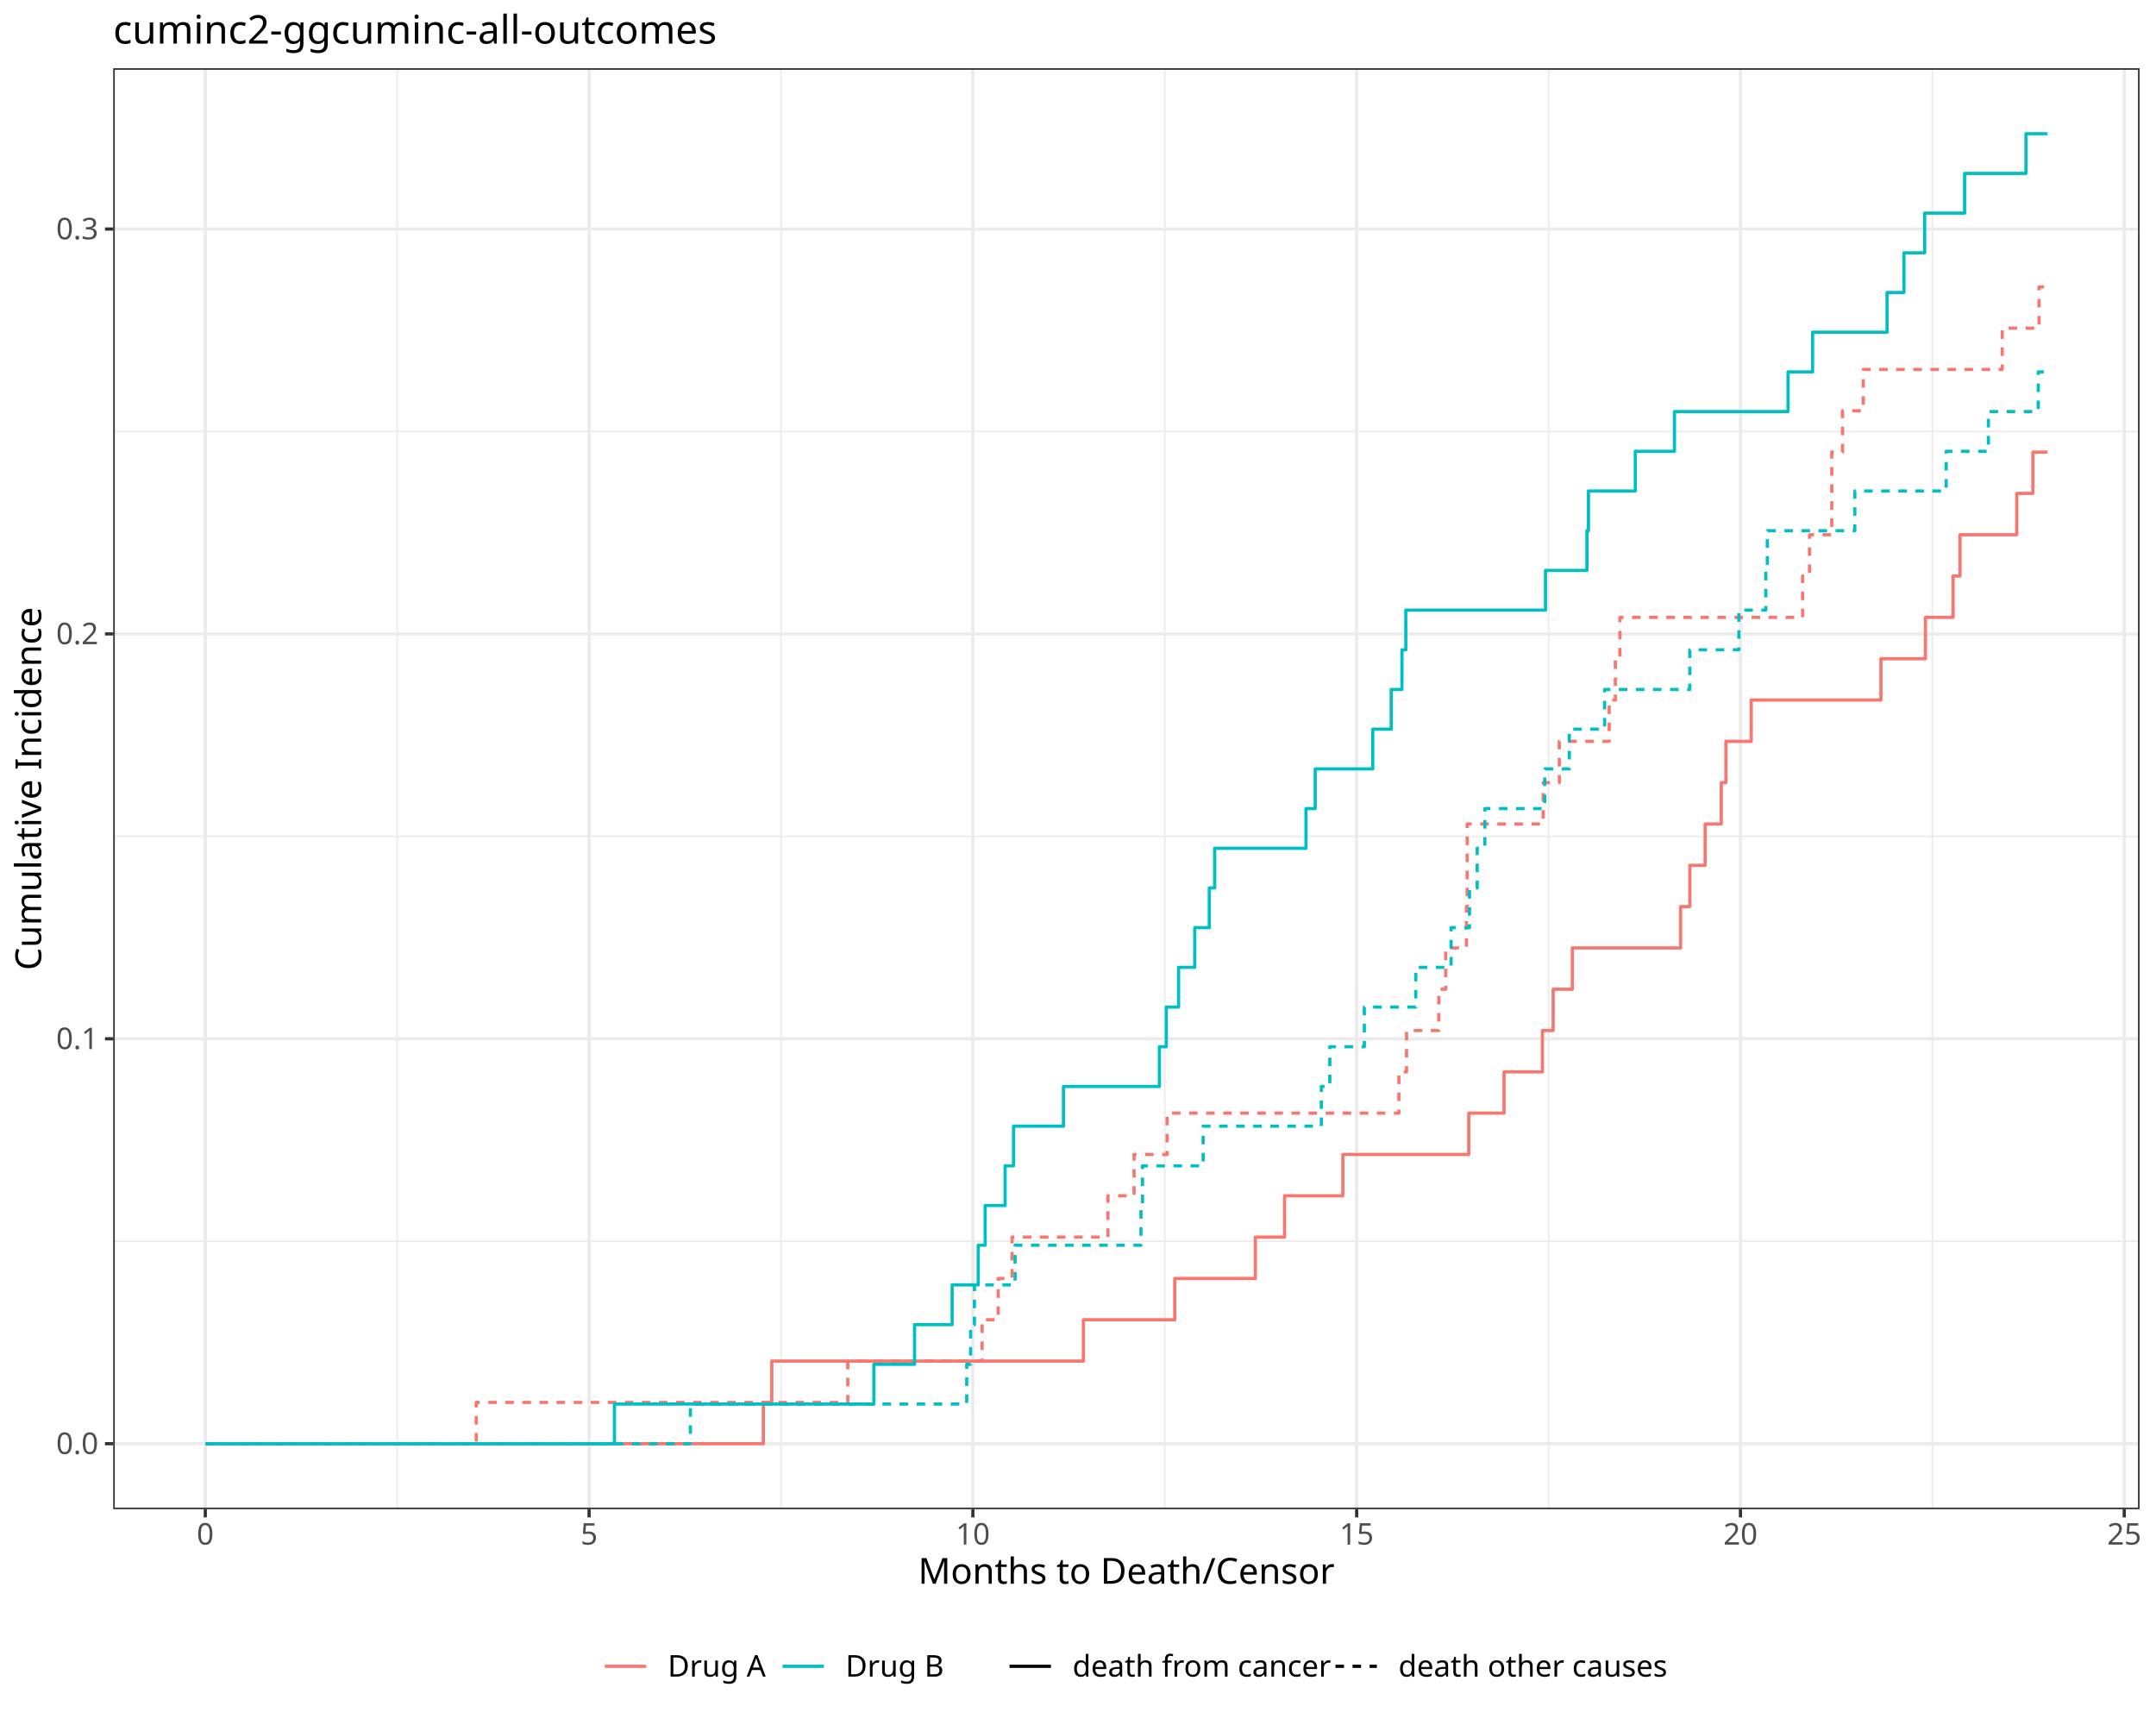
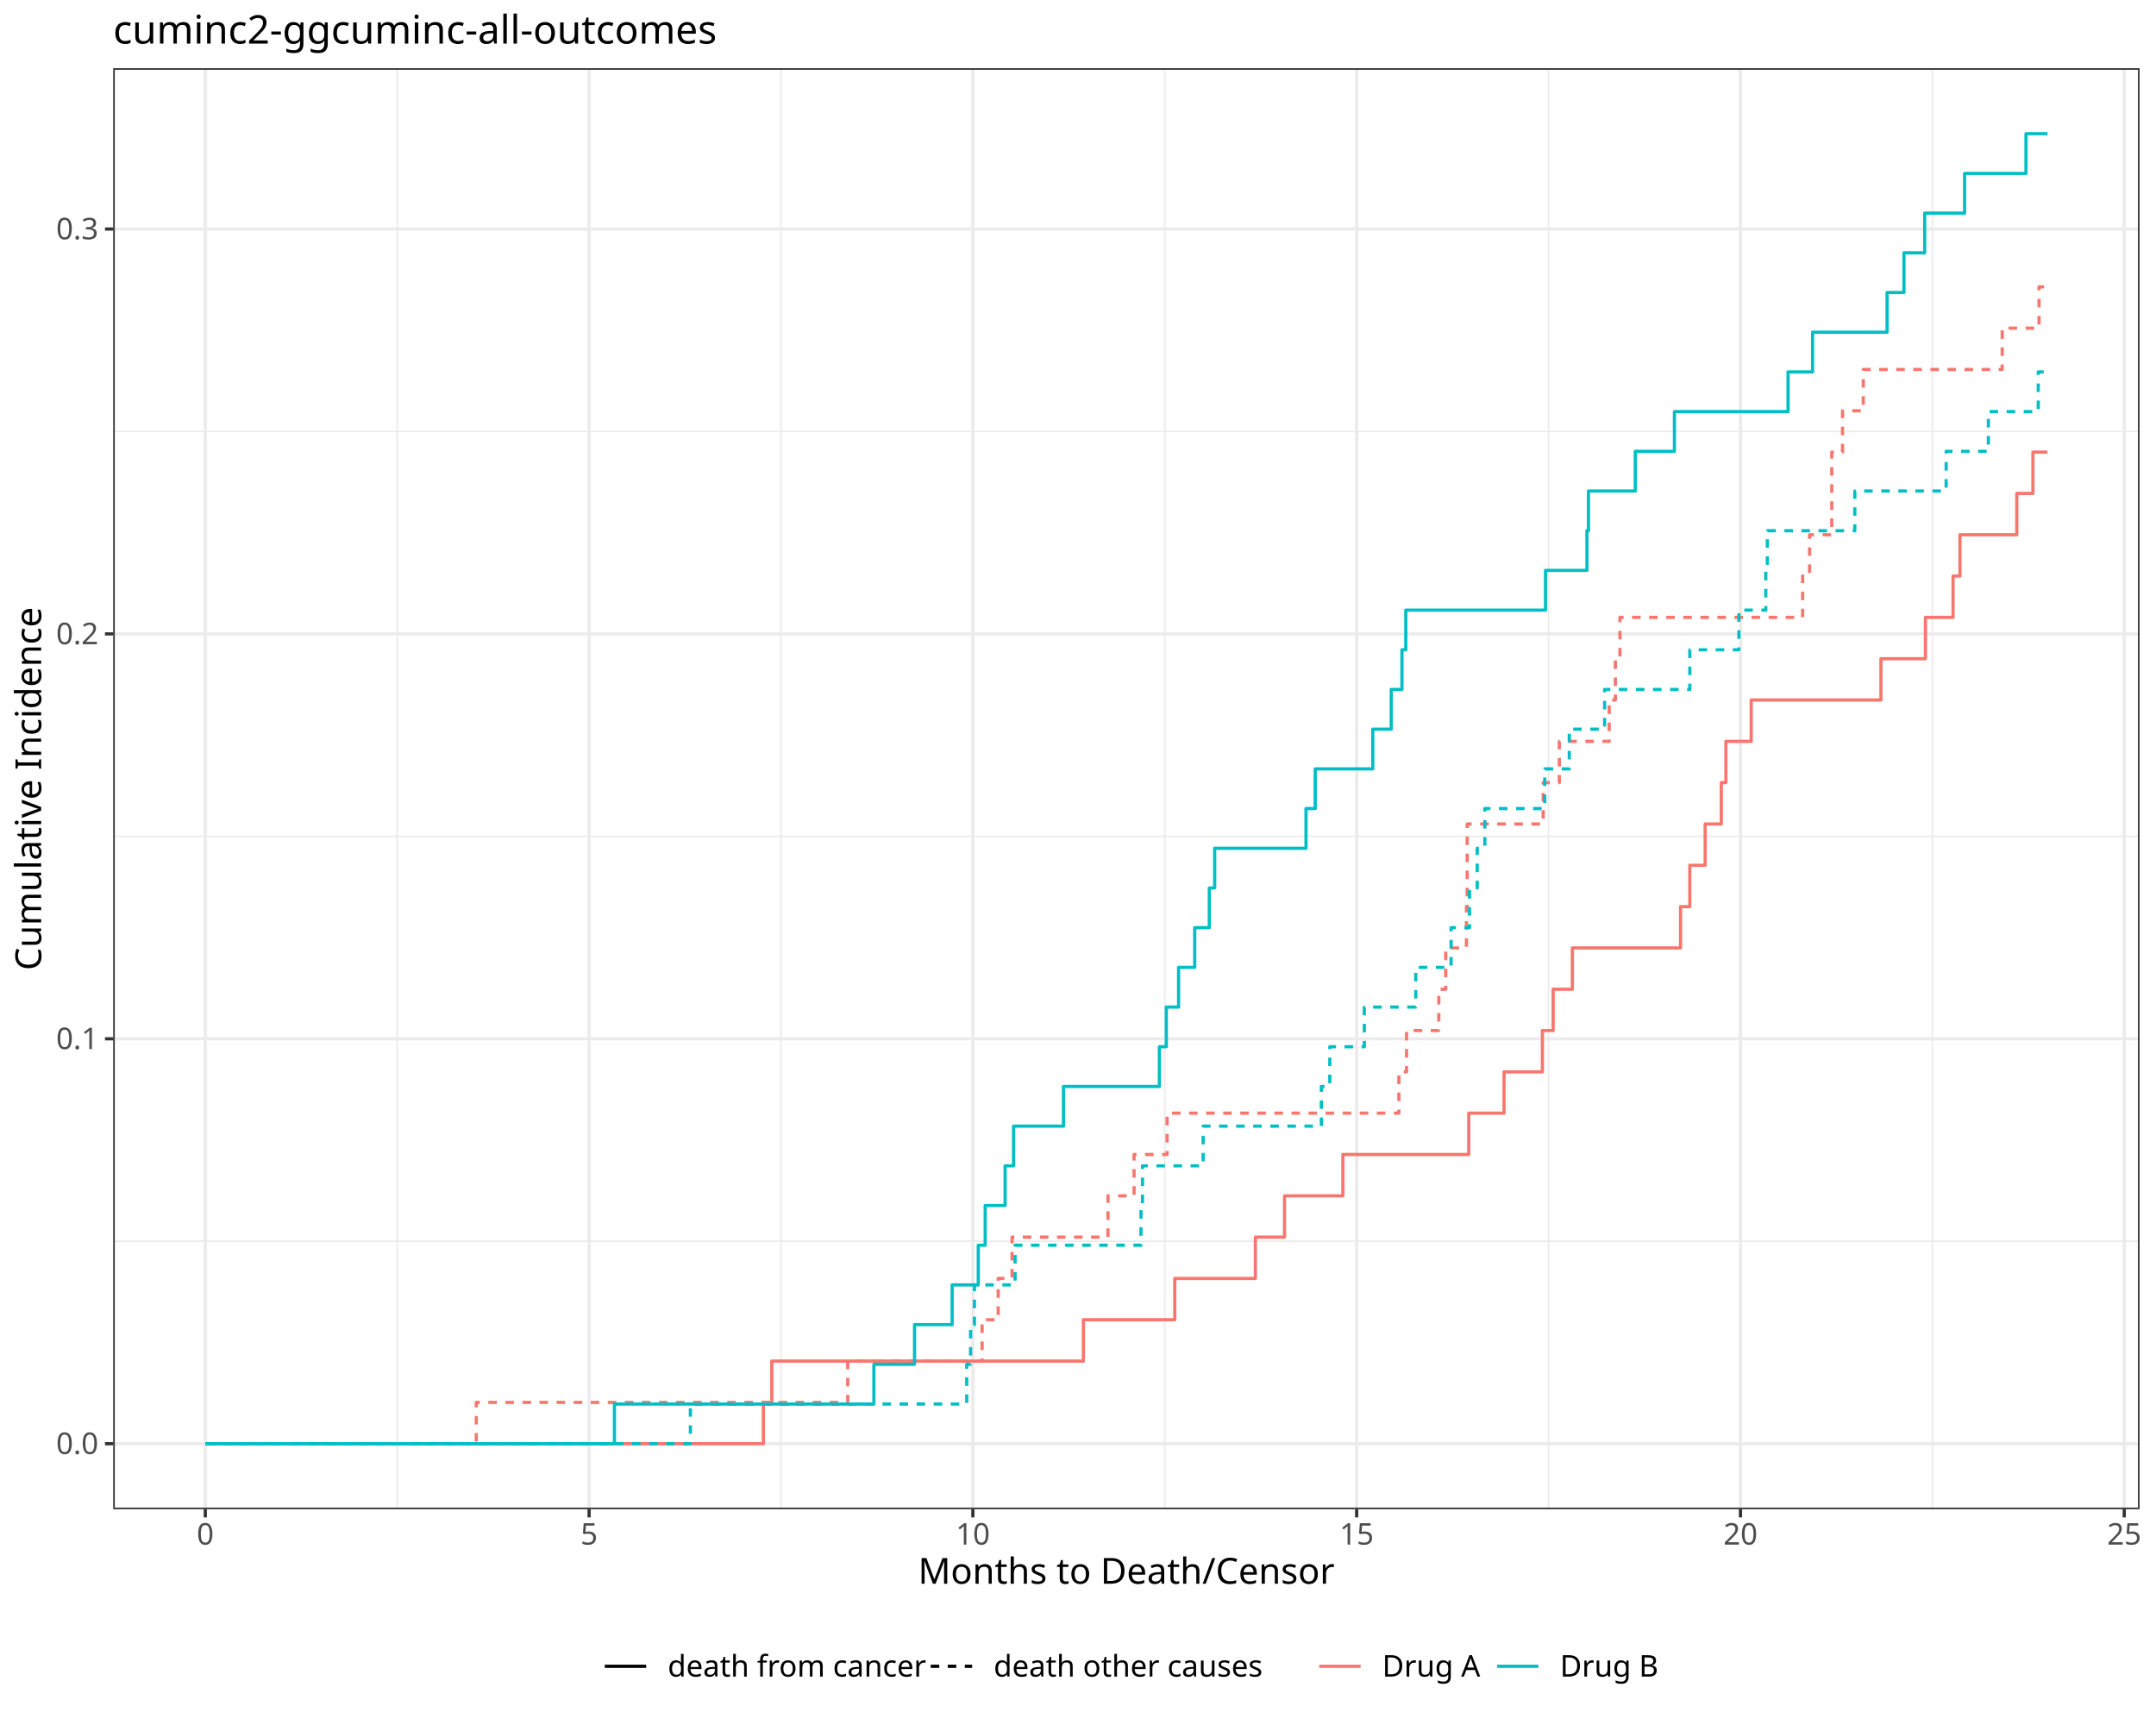
<svg xmlns="http://www.w3.org/2000/svg" class="svglite" data-engine-version="2.0" width="720.00pt" height="576.00pt" viewBox="0 0 720.00 576.00">
  <defs>
    <style type="text/css">
    .svglite line, .svglite polyline, .svglite polygon, .svglite path, .svglite rect, .svglite circle {
      fill: none;
      stroke: #000000;
      stroke-linecap: round;
      stroke-linejoin: round;
      stroke-miterlimit: 10.00;
    }
  </style>
  </defs>
  <rect width="100%" height="100%" style="stroke: none; fill: #FFFFFF;" />
  <defs>
    <clipPath id="cpMC4wMHw3MjAuMDB8MC4wMHw1NzYuMDA=">
      <rect x="0.00" y="0.00" width="720.00" height="576.00" />
    </clipPath>
  </defs>
  <g clip-path="url(#cpMC4wMHw3MjAuMDB8MC4wMHw1NzYuMDA=)">
    <rect x="0.00" y="0.00" width="720.00" height="576.00" style="stroke-width: 1.07; stroke: #FFFFFF; fill: #FFFFFF;" />
  </g>
  <defs>
    <clipPath id="cpMzcuODB8NzE0LjUyfDIyLjc4fDUwMy45NA==">
      <rect x="37.80" y="22.78" width="676.72" height="481.16" />
    </clipPath>
  </defs>
  <g clip-path="url(#cpMzcuODB8NzE0LjUyfDIyLjc4fDUwMy45NA==)">
    <rect x="37.80" y="22.78" width="676.72" height="481.16" style="stroke-width: 1.07; stroke: none; fill: #FFFFFF;" />
    <polyline points="37.80,414.47 714.52,414.47 " style="stroke-width: 0.53; stroke: #EBEBEB; stroke-linecap: butt;" />
    <polyline points="37.80,279.27 714.52,279.27 " style="stroke-width: 0.53; stroke: #EBEBEB; stroke-linecap: butt;" />
    <polyline points="37.80,144.07 714.52,144.07 " style="stroke-width: 0.53; stroke: #EBEBEB; stroke-linecap: butt;" />
    <polyline points="132.65,503.94 132.65,22.78 " style="stroke-width: 0.53; stroke: #EBEBEB; stroke-linecap: butt;" />
    <polyline points="260.81,503.94 260.81,22.78 " style="stroke-width: 0.53; stroke: #EBEBEB; stroke-linecap: butt;" />
    <polyline points="388.98,503.94 388.98,22.78 " style="stroke-width: 0.53; stroke: #EBEBEB; stroke-linecap: butt;" />
    <polyline points="517.14,503.94 517.14,22.78 " style="stroke-width: 0.53; stroke: #EBEBEB; stroke-linecap: butt;" />
    <polyline points="645.31,503.94 645.31,22.78 " style="stroke-width: 0.53; stroke: #EBEBEB; stroke-linecap: butt;" />
    <polyline points="37.80,482.07 714.52,482.07 " style="stroke-width: 1.07; stroke: #EBEBEB; stroke-linecap: butt;" />
    <polyline points="37.80,346.87 714.52,346.87 " style="stroke-width: 1.07; stroke: #EBEBEB; stroke-linecap: butt;" />
    <polyline points="37.80,211.67 714.52,211.67 " style="stroke-width: 1.07; stroke: #EBEBEB; stroke-linecap: butt;" />
    <polyline points="37.80,76.47 714.52,76.47 " style="stroke-width: 1.07; stroke: #EBEBEB; stroke-linecap: butt;" />
    <polyline points="68.56,503.94 68.56,22.78 " style="stroke-width: 1.07; stroke: #EBEBEB; stroke-linecap: butt;" />
    <polyline points="196.73,503.94 196.73,22.78 " style="stroke-width: 1.07; stroke: #EBEBEB; stroke-linecap: butt;" />
    <polyline points="324.89,503.94 324.89,22.78 " style="stroke-width: 1.07; stroke: #EBEBEB; stroke-linecap: butt;" />
    <polyline points="453.06,503.94 453.06,22.78 " style="stroke-width: 1.07; stroke: #EBEBEB; stroke-linecap: butt;" />
    <polyline points="581.23,503.94 581.23,22.78 " style="stroke-width: 1.07; stroke: #EBEBEB; stroke-linecap: butt;" />
    <polyline points="709.39,503.94 709.39,22.78 " style="stroke-width: 1.07; stroke: #EBEBEB; stroke-linecap: butt;" />
    <polyline points="68.56,482.07 159.05,482.07 159.05,482.07 205.19,482.07 205.19,482.07 230.56,482.07 230.56,482.07 254.92,482.07 254.92,468.28 257.74,468.28 257.74,454.48 283.11,454.48 283.11,454.48 291.83,454.48 291.83,454.48 305.41,454.48 305.41,454.48 317.97,454.48 317.97,454.48 322.84,454.48 322.84,454.48 324.13,454.48 324.13,454.48 325.41,454.48 325.41,454.48 326.69,454.48 326.69,454.48 327.97,454.48 327.97,454.48 329.00,454.48 329.00,454.48 333.35,454.48 333.35,454.48 335.66,454.48 335.66,454.48 337.97,454.48 337.97,454.48 338.48,454.48 338.48,454.48 338.99,454.48 338.99,454.48 355.14,454.48 355.14,454.48 361.81,454.48 361.81,440.68 370.01,440.68 370.01,440.68 378.72,440.68 378.72,440.68 381.03,440.68 381.03,440.68 381.54,440.68 381.54,440.68 387.18,440.68 387.18,440.68 389.49,440.68 389.49,440.68 389.75,440.68 389.75,440.68 392.31,440.68 392.31,426.89 393.59,426.89 393.59,426.89 398.98,426.89 398.98,426.89 401.79,426.89 401.79,426.89 403.85,426.89 403.85,426.89 405.64,426.89 405.64,426.89 419.23,426.89 419.23,413.09 428.97,413.09 428.97,399.30 436.14,399.30 436.14,399.30 439.22,399.30 439.22,399.30 441.27,399.30 441.27,399.30 444.09,399.30 444.09,399.30 448.45,399.30 448.45,385.50 455.62,385.50 455.62,385.50 458.44,385.50 458.44,385.50 464.60,385.50 464.60,385.50 467.16,385.50 467.16,385.50 468.18,385.50 468.18,385.50 469.47,385.50 469.47,385.50 469.72,385.50 469.72,385.50 472.80,385.50 472.80,385.50 480.49,385.50 480.49,385.50 482.80,385.50 482.80,385.50 484.59,385.50 484.59,385.50 489.72,385.50 489.72,385.50 489.97,385.50 489.97,385.50 490.49,385.50 490.49,371.70 490.74,371.70 490.74,371.70 493.31,371.70 493.31,371.70 495.87,371.70 495.87,371.70 502.28,371.70 502.28,357.91 515.09,357.91 515.09,344.11 515.35,344.11 515.35,344.11 515.86,344.11 515.86,344.11 516.12,344.11 516.12,344.11 518.68,344.11 518.68,330.32 520.73,330.32 520.73,330.32 524.07,330.32 524.07,330.32 525.09,330.32 525.09,316.52 529.96,316.52 529.96,316.52 530.47,316.52 530.47,316.52 535.86,316.52 535.86,316.52 537.39,316.52 537.39,316.52 539.45,316.52 539.45,316.52 540.98,316.52 540.98,316.52 546.11,316.52 546.11,316.52 559.18,316.52 559.18,316.52 561.23,316.52 561.23,302.72 564.31,302.72 564.31,288.93 569.44,288.93 569.44,275.13 574.82,275.13 574.82,261.33 576.36,261.33 576.36,247.54 580.71,247.54 580.71,247.54 584.82,247.54 584.82,233.74 589.69,233.74 589.69,233.74 590.20,233.74 590.20,233.74 597.12,233.74 597.12,233.74 601.99,233.74 601.99,233.74 604.30,233.74 604.30,233.74 605.32,233.74 605.32,233.74 611.73,233.74 611.73,233.74 615.32,233.74 615.32,233.74 619.42,233.74 619.42,233.74 622.24,233.74 622.24,233.74 628.14,233.74 628.14,219.95 630.19,219.95 630.19,219.95 635.83,219.95 635.83,219.95 642.75,219.95 642.75,219.95 643.00,219.95 643.00,206.15 649.92,206.15 649.92,206.15 652.23,206.15 652.23,192.35 654.54,192.35 654.54,178.56 656.08,178.56 656.08,178.56 664.02,178.56 664.02,178.56 668.64,178.56 668.64,178.56 673.51,178.56 673.51,164.76 676.58,164.76 676.58,164.76 678.89,164.76 678.89,150.97 680.68,150.97 680.68,150.97 680.94,150.97 680.94,150.97 683.76,150.97 683.76,150.97 " style="stroke-width: 1.07; stroke: #F8766D; stroke-linecap: butt;" />
    <polyline points="68.56,482.07 159.05,482.07 159.05,468.28 205.19,468.28 205.19,468.28 230.56,468.28 230.56,468.28 254.92,468.28 254.92,468.28 257.74,468.28 257.74,468.28 283.11,468.28 283.11,454.48 291.83,454.48 291.83,454.48 305.41,454.48 305.41,454.48 317.97,454.48 317.97,454.48 322.84,454.48 322.84,454.48 324.13,454.48 324.13,454.48 325.41,454.48 325.41,454.48 326.69,454.48 326.69,454.48 327.97,454.48 327.97,440.68 329.00,440.68 329.00,440.68 333.35,440.68 333.35,426.89 335.66,426.89 335.66,426.89 337.97,426.89 337.97,413.09 338.48,413.09 338.48,413.09 338.99,413.09 338.99,413.09 355.14,413.09 355.14,413.09 361.81,413.09 361.81,413.09 370.01,413.09 370.01,399.30 378.72,399.30 378.72,385.50 381.03,385.50 381.03,385.50 381.54,385.50 381.54,385.50 387.18,385.50 387.18,385.50 389.49,385.50 389.49,385.50 389.75,385.50 389.75,371.70 392.31,371.70 392.31,371.70 393.59,371.70 393.59,371.70 398.98,371.70 398.98,371.70 401.79,371.70 401.79,371.70 403.85,371.70 403.85,371.70 405.64,371.70 405.64,371.70 419.23,371.70 419.23,371.70 428.97,371.70 428.97,371.70 436.14,371.70 436.14,371.70 439.22,371.70 439.22,371.70 441.27,371.70 441.27,371.70 444.09,371.70 444.09,371.70 448.45,371.70 448.45,371.70 455.62,371.70 455.62,371.70 458.44,371.70 458.44,371.70 464.60,371.70 464.60,371.70 467.16,371.70 467.16,357.91 468.18,357.91 468.18,357.91 469.47,357.91 469.47,357.91 469.72,357.91 469.72,344.11 472.80,344.11 472.80,344.11 480.49,344.11 480.49,330.32 482.80,330.32 482.80,316.52 484.59,316.52 484.59,316.52 489.72,316.52 489.72,302.72 489.97,302.72 489.97,275.13 490.49,275.13 490.49,275.13 490.74,275.13 490.74,275.13 493.31,275.13 493.31,275.13 495.87,275.13 495.87,275.13 502.28,275.13 502.28,275.13 515.09,275.13 515.09,275.13 515.35,275.13 515.35,261.33 515.86,261.33 515.86,261.33 516.12,261.33 516.12,261.33 518.68,261.33 518.68,261.33 520.73,261.33 520.73,247.54 524.07,247.54 524.07,247.54 525.09,247.54 525.09,247.54 529.96,247.54 529.96,247.54 530.47,247.54 530.47,247.54 535.86,247.54 535.86,247.54 537.39,247.54 537.39,233.74 539.45,233.74 539.45,219.95 540.98,219.95 540.98,206.15 546.11,206.15 546.11,206.15 559.18,206.15 559.18,206.15 561.23,206.15 561.23,206.15 564.31,206.15 564.31,206.15 569.44,206.15 569.44,206.15 574.82,206.15 574.82,206.15 576.36,206.15 576.36,206.15 580.71,206.15 580.71,206.15 584.82,206.15 584.82,206.15 589.69,206.15 589.69,206.15 590.20,206.15 590.20,206.15 597.12,206.15 597.12,206.15 601.99,206.15 601.99,192.35 604.30,192.35 604.30,178.56 605.32,178.56 605.32,178.56 611.73,178.56 611.73,150.97 615.32,150.97 615.32,137.17 619.42,137.17 619.42,137.17 622.24,137.17 622.24,123.37 628.14,123.37 628.14,123.37 630.19,123.37 630.19,123.37 635.83,123.37 635.83,123.37 642.75,123.37 642.75,123.37 643.00,123.37 643.00,123.37 649.92,123.37 649.92,123.37 652.23,123.37 652.23,123.37 654.54,123.37 654.54,123.37 656.08,123.37 656.08,123.37 664.02,123.37 664.02,123.37 668.64,123.37 668.64,109.58 673.51,109.58 673.51,109.58 676.58,109.58 676.58,109.58 678.89,109.58 678.89,109.58 680.68,109.58 680.68,109.58 680.94,109.58 680.94,95.78 683.76,95.78 683.76,95.78 " style="stroke-width: 1.07; stroke: #F8766D; stroke-dasharray: 2.85,2.85; stroke-linecap: butt;" />
    <polyline points="68.56,482.07 159.05,482.07 159.05,482.07 205.19,482.07 205.19,468.82 230.56,468.82 230.56,468.82 254.92,468.82 254.92,468.82 257.74,468.82 257.74,468.82 283.11,468.82 283.11,468.82 291.83,468.82 291.83,455.56 305.41,455.56 305.41,442.31 317.97,442.31 317.97,429.05 322.84,429.05 322.84,429.05 324.13,429.05 324.13,429.05 325.41,429.05 325.41,429.05 326.69,429.05 326.69,415.80 327.97,415.80 327.97,415.80 329.00,415.80 329.00,402.54 333.35,402.54 333.35,402.54 335.66,402.54 335.66,389.29 337.97,389.29 337.97,389.29 338.48,389.29 338.48,376.03 338.99,376.03 338.99,376.03 355.14,376.03 355.14,362.78 361.81,362.78 361.81,362.78 370.01,362.78 370.01,362.78 378.72,362.78 378.72,362.78 381.03,362.78 381.03,362.78 381.54,362.78 381.54,362.78 387.18,362.78 387.18,349.52 389.49,349.52 389.49,336.27 389.75,336.27 389.75,336.27 392.31,336.27 392.31,336.27 393.59,336.27 393.59,323.01 398.98,323.01 398.98,309.76 401.79,309.76 401.79,309.76 403.85,309.76 403.85,296.50 405.64,296.50 405.64,283.25 419.23,283.25 419.23,283.25 428.97,283.25 428.97,283.25 436.14,283.25 436.14,269.99 439.22,269.99 439.22,256.74 441.27,256.74 441.27,256.74 444.09,256.74 444.09,256.74 448.45,256.74 448.45,256.74 455.62,256.74 455.62,256.74 458.44,256.74 458.44,243.48 464.60,243.48 464.60,230.23 467.16,230.23 467.16,230.23 468.18,230.23 468.18,216.97 469.47,216.97 469.47,203.72 469.72,203.72 469.72,203.72 472.80,203.72 472.80,203.72 480.49,203.72 480.49,203.72 482.80,203.72 482.80,203.72 484.59,203.72 484.59,203.72 489.72,203.72 489.72,203.72 489.97,203.72 489.97,203.72 490.49,203.72 490.49,203.72 490.74,203.72 490.74,203.72 493.31,203.72 493.31,203.72 495.87,203.72 495.87,203.72 502.28,203.72 502.28,203.72 515.09,203.72 515.09,203.72 515.35,203.72 515.35,203.72 515.86,203.72 515.86,203.72 516.12,203.72 516.12,190.46 518.68,190.46 518.68,190.46 520.73,190.46 520.73,190.46 524.07,190.46 524.07,190.46 525.09,190.46 525.09,190.46 529.96,190.46 529.96,177.21 530.47,177.21 530.47,163.95 535.86,163.95 535.86,163.95 537.39,163.95 537.39,163.95 539.45,163.95 539.45,163.95 540.98,163.95 540.98,163.95 546.11,163.95 546.11,150.70 559.18,150.70 559.18,137.44 561.23,137.44 561.23,137.44 564.31,137.44 564.31,137.44 569.44,137.44 569.44,137.44 574.82,137.44 574.82,137.44 576.36,137.44 576.36,137.44 580.71,137.44 580.71,137.44 584.82,137.44 584.82,137.44 589.69,137.44 589.69,137.44 590.20,137.44 590.20,137.44 597.12,137.44 597.12,124.19 601.99,124.19 601.99,124.19 604.30,124.19 604.30,124.19 605.32,124.19 605.32,110.93 611.73,110.93 611.73,110.93 615.32,110.93 615.32,110.93 619.42,110.93 619.42,110.93 622.24,110.93 622.24,110.93 628.14,110.93 628.14,110.93 630.19,110.93 630.19,97.67 635.83,97.67 635.83,84.42 642.75,84.42 642.75,71.16 643.00,71.16 643.00,71.16 649.92,71.16 649.92,71.16 652.23,71.16 652.23,71.16 654.54,71.16 654.54,71.16 656.08,71.16 656.08,57.91 664.02,57.91 664.02,57.91 668.64,57.91 668.64,57.91 673.51,57.91 673.51,57.91 676.58,57.91 676.58,44.65 678.89,44.65 678.89,44.65 680.68,44.65 680.68,44.65 680.94,44.65 680.94,44.65 683.76,44.65 683.76,44.65 " style="stroke-width: 1.07; stroke: #00BFC4; stroke-linecap: butt;" />
    <polyline points="68.56,482.07 159.05,482.07 159.05,482.07 205.19,482.07 205.19,482.07 230.56,482.07 230.56,468.82 254.92,468.82 254.92,468.82 257.74,468.82 257.74,468.82 283.11,468.82 283.11,468.82 291.83,468.82 291.83,468.82 305.41,468.82 305.41,468.82 317.97,468.82 317.97,468.82 322.84,468.82 322.84,455.56 324.13,455.56 324.13,442.31 325.41,442.31 325.41,429.05 326.69,429.05 326.69,429.05 327.97,429.05 327.97,429.05 329.00,429.05 329.00,429.05 333.35,429.05 333.35,429.05 335.66,429.05 335.66,429.05 337.97,429.05 337.97,429.05 338.48,429.05 338.48,429.05 338.99,429.05 338.99,415.80 355.14,415.80 355.14,415.80 361.81,415.80 361.81,415.80 370.01,415.80 370.01,415.80 378.72,415.80 378.72,415.80 381.03,415.80 381.03,402.54 381.54,402.54 381.54,389.29 387.18,389.29 387.18,389.29 389.49,389.29 389.49,389.29 389.75,389.29 389.75,389.29 392.31,389.29 392.31,389.29 393.59,389.29 393.59,389.29 398.98,389.29 398.98,389.29 401.79,389.29 401.79,376.03 403.85,376.03 403.85,376.03 405.64,376.03 405.64,376.03 419.23,376.03 419.23,376.03 428.97,376.03 428.97,376.03 436.14,376.03 436.14,376.03 439.22,376.03 439.22,376.03 441.27,376.03 441.27,362.78 444.09,362.78 444.09,349.52 448.45,349.52 448.45,349.52 455.62,349.52 455.62,336.27 458.44,336.27 458.44,336.27 464.60,336.27 464.60,336.27 467.16,336.27 467.16,336.27 468.18,336.27 468.18,336.27 469.47,336.27 469.47,336.27 469.72,336.27 469.72,336.27 472.80,336.27 472.80,323.01 480.49,323.01 480.49,323.01 482.80,323.01 482.80,323.01 484.59,323.01 484.59,309.76 489.72,309.76 489.72,309.76 489.97,309.76 489.97,309.76 490.49,309.76 490.49,309.76 490.74,309.76 490.74,296.50 493.31,296.50 493.31,283.25 495.87,283.25 495.87,269.99 502.28,269.99 502.28,269.99 515.09,269.99 515.09,269.99 515.35,269.99 515.35,269.99 515.86,269.99 515.86,256.74 516.12,256.74 516.12,256.74 518.68,256.74 518.68,256.74 520.73,256.74 520.73,256.74 524.07,256.74 524.07,243.48 525.09,243.48 525.09,243.48 529.96,243.48 529.96,243.48 530.47,243.48 530.47,243.48 535.86,243.48 535.86,230.23 537.39,230.23 537.39,230.23 539.45,230.23 539.45,230.23 540.98,230.23 540.98,230.23 546.11,230.23 546.11,230.23 559.18,230.23 559.18,230.23 561.23,230.23 561.23,230.23 564.31,230.23 564.31,216.97 569.44,216.97 569.44,216.97 574.82,216.97 574.82,216.97 576.36,216.97 576.36,216.97 580.71,216.97 580.71,203.72 584.82,203.72 584.82,203.72 589.69,203.72 589.69,190.46 590.20,190.46 590.20,177.21 597.12,177.21 597.12,177.21 601.99,177.21 601.99,177.21 604.30,177.21 604.30,177.21 605.32,177.21 605.32,177.21 611.73,177.21 611.73,177.21 615.32,177.21 615.32,177.21 619.42,177.21 619.42,163.95 622.24,163.95 622.24,163.95 628.14,163.95 628.14,163.95 630.19,163.95 630.19,163.95 635.83,163.95 635.83,163.95 642.75,163.95 642.75,163.95 643.00,163.95 643.00,163.95 649.92,163.95 649.92,150.70 652.23,150.70 652.23,150.70 654.54,150.70 654.54,150.70 656.08,150.70 656.08,150.70 664.02,150.70 664.02,137.44 668.64,137.44 668.64,137.44 673.51,137.44 673.51,137.44 676.58,137.44 676.58,137.44 678.89,137.44 678.89,137.44 680.68,137.44 680.68,124.19 680.94,124.19 680.94,124.19 683.76,124.19 683.76,124.19 " style="stroke-width: 1.07; stroke: #00BFC4; stroke-dasharray: 2.85,2.85; stroke-linecap: butt;" />
    <rect x="37.80" y="22.78" width="676.72" height="481.16" style="stroke-width: 1.07; stroke: #333333;" />
  </g>
  <g clip-path="url(#cpMC4wMHw3MjAuMDB8MC4wMHw1NzYuMDA=)">
    <text x="32.87" y="485.51" text-anchor="end" style="font-size: 10.00px; fill: #4D4D4D; font-family: sans;" textLength="13.90px" lengthAdjust="spacingAndGlyphs">0.0</text>
    <text x="32.87" y="350.31" text-anchor="end" style="font-size: 10.00px; fill: #4D4D4D; font-family: sans;" textLength="13.90px" lengthAdjust="spacingAndGlyphs">0.1</text>
    <text x="32.87" y="215.11" text-anchor="end" style="font-size: 10.00px; fill: #4D4D4D; font-family: sans;" textLength="13.90px" lengthAdjust="spacingAndGlyphs">0.2</text>
    <text x="32.87" y="79.91" text-anchor="end" style="font-size: 10.00px; fill: #4D4D4D; font-family: sans;" textLength="13.90px" lengthAdjust="spacingAndGlyphs">0.3</text>
    <polyline points="35.06,482.07 37.80,482.07 " style="stroke-width: 1.07; stroke: #333333; stroke-linecap: butt;" />
    <polyline points="35.06,346.87 37.80,346.87 " style="stroke-width: 1.07; stroke: #333333; stroke-linecap: butt;" />
    <polyline points="35.06,211.67 37.80,211.67 " style="stroke-width: 1.07; stroke: #333333; stroke-linecap: butt;" />
    <polyline points="35.06,76.47 37.80,76.47 " style="stroke-width: 1.07; stroke: #333333; stroke-linecap: butt;" />
    <polyline points="68.56,506.68 68.56,503.94 " style="stroke-width: 1.07; stroke: #333333; stroke-linecap: butt;" />
    <polyline points="196.73,506.68 196.73,503.94 " style="stroke-width: 1.07; stroke: #333333; stroke-linecap: butt;" />
    <polyline points="324.89,506.68 324.89,503.94 " style="stroke-width: 1.07; stroke: #333333; stroke-linecap: butt;" />
    <polyline points="453.06,506.68 453.06,503.94 " style="stroke-width: 1.07; stroke: #333333; stroke-linecap: butt;" />
    <polyline points="581.23,506.68 581.23,503.94 " style="stroke-width: 1.07; stroke: #333333; stroke-linecap: butt;" />
    <polyline points="709.39,506.68 709.39,503.94 " style="stroke-width: 1.07; stroke: #333333; stroke-linecap: butt;" />
    <text x="68.56" y="515.76" text-anchor="middle" style="font-size: 10.00px; fill: #4D4D4D; font-family: sans;" textLength="5.56px" lengthAdjust="spacingAndGlyphs">0</text>
    <text x="196.73" y="515.76" text-anchor="middle" style="font-size: 10.00px; fill: #4D4D4D; font-family: sans;" textLength="5.56px" lengthAdjust="spacingAndGlyphs">5</text>
    <text x="324.89" y="515.76" text-anchor="middle" style="font-size: 10.00px; fill: #4D4D4D; font-family: sans;" textLength="11.12px" lengthAdjust="spacingAndGlyphs">10</text>
    <text x="453.06" y="515.76" text-anchor="middle" style="font-size: 10.00px; fill: #4D4D4D; font-family: sans;" textLength="11.12px" lengthAdjust="spacingAndGlyphs">15</text>
    <text x="581.23" y="515.76" text-anchor="middle" style="font-size: 10.00px; fill: #4D4D4D; font-family: sans;" textLength="11.12px" lengthAdjust="spacingAndGlyphs">20</text>
    <text x="709.39" y="515.76" text-anchor="middle" style="font-size: 10.00px; fill: #4D4D4D; font-family: sans;" textLength="11.12px" lengthAdjust="spacingAndGlyphs">25</text>
    <text x="376.16" y="528.83" text-anchor="middle" style="font-size: 12.00px; font-family: sans;" textLength="130.09px" lengthAdjust="spacingAndGlyphs">Months to Death/Censor</text>
    <text transform="translate(13.74,263.36) rotate(-90)" text-anchor="middle" style="font-size: 12.00px; font-family: sans;" textLength="114.75px" lengthAdjust="spacingAndGlyphs">Cumulative Incidence</text>
-     <rect x="194.75" y="542.28" width="124.21" height="28.24" style="stroke-width: 1.07; stroke: none; fill: #FFFFFF;" />
+     <rect x="194.75" y="542.28" width="227.64" height="28.24" style="stroke-width: 1.07; stroke: none; fill: #FFFFFF;" />
    <rect x="200.23" y="547.76" width="17.28" height="17.28" style="stroke-width: 1.07; stroke: none; fill: #FFFFFF;" />
-     <line x1="201.96" y1="556.40" x2="215.79" y2="556.40" style="stroke-width: 1.07; stroke: #F8766D; stroke-linecap: butt;" />
-     <rect x="259.60" y="547.76" width="17.28" height="17.28" style="stroke-width: 1.07; stroke: none; fill: #FFFFFF;" />
-     <line x1="261.33" y1="556.40" x2="275.15" y2="556.40" style="stroke-width: 1.07; stroke: #00BFC4; stroke-linecap: butt;" />
-     <text x="222.99" y="559.84" style="font-size: 10.00px; font-family: sans;" textLength="31.13px" lengthAdjust="spacingAndGlyphs">Drug A</text>
-     <text x="282.36" y="559.84" style="font-size: 10.00px; font-family: sans;" textLength="31.13px" lengthAdjust="spacingAndGlyphs">Drug B</text>
-     <rect x="329.93" y="542.28" width="227.64" height="28.24" style="stroke-width: 1.07; stroke: none; fill: #FFFFFF;" />
-     <rect x="335.41" y="547.76" width="17.28" height="17.28" style="stroke-width: 1.07; stroke: none; fill: #FFFFFF;" />
-     <line x1="337.13" y1="556.40" x2="350.96" y2="556.40" style="stroke-width: 1.07; stroke-linecap: butt;" />
-     <rect x="444.26" y="547.76" width="17.28" height="17.28" style="stroke-width: 1.07; stroke: none; fill: #FFFFFF;" />
-     <line x1="445.98" y1="556.40" x2="459.81" y2="556.40" style="stroke-width: 1.07; stroke-dasharray: 2.85,2.85; stroke-linecap: butt;" />
-     <text x="358.17" y="559.84" style="font-size: 10.00px; font-family: sans;" textLength="80.61px" lengthAdjust="spacingAndGlyphs">death from cancer</text>
-     <text x="467.01" y="559.84" style="font-size: 10.00px; font-family: sans;" textLength="85.07px" lengthAdjust="spacingAndGlyphs">death other causes</text>
+     <line x1="201.96" y1="556.40" x2="215.79" y2="556.40" style="stroke-width: 1.07; stroke-linecap: butt;" />
+     <rect x="309.08" y="547.76" width="17.28" height="17.28" style="stroke-width: 1.07; stroke: none; fill: #FFFFFF;" />
+     <line x1="310.81" y1="556.40" x2="324.64" y2="556.40" style="stroke-width: 1.07; stroke-dasharray: 2.85,2.85; stroke-linecap: butt;" />
+     <text x="222.99" y="559.84" style="font-size: 10.00px; font-family: sans;" textLength="80.61px" lengthAdjust="spacingAndGlyphs">death from cancer</text>
+     <text x="331.84" y="559.84" style="font-size: 10.00px; font-family: sans;" textLength="85.07px" lengthAdjust="spacingAndGlyphs">death other causes</text>
+     <rect x="433.35" y="542.28" width="124.21" height="28.24" style="stroke-width: 1.07; stroke: none; fill: #FFFFFF;" />
+     <rect x="438.83" y="547.76" width="17.28" height="17.28" style="stroke-width: 1.07; stroke: none; fill: #FFFFFF;" />
+     <line x1="440.56" y1="556.40" x2="454.39" y2="556.40" style="stroke-width: 1.07; stroke: #F8766D; stroke-linecap: butt;" />
+     <rect x="498.20" y="547.76" width="17.28" height="17.28" style="stroke-width: 1.07; stroke: none; fill: #FFFFFF;" />
+     <line x1="499.93" y1="556.40" x2="513.75" y2="556.40" style="stroke-width: 1.07; stroke: #00BFC4; stroke-linecap: butt;" />
+     <text x="461.59" y="559.84" style="font-size: 10.00px; font-family: sans;" textLength="31.13px" lengthAdjust="spacingAndGlyphs">Drug A</text>
+     <text x="520.96" y="559.84" style="font-size: 10.00px; font-family: sans;" textLength="31.13px" lengthAdjust="spacingAndGlyphs">Drug B</text>
    <text x="37.80" y="14.56" style="font-size: 13.20px; font-family: sans;" textLength="189.31px" lengthAdjust="spacingAndGlyphs">cuminc2-ggcuminc-all-outcomes</text>
  </g>
</svg>
